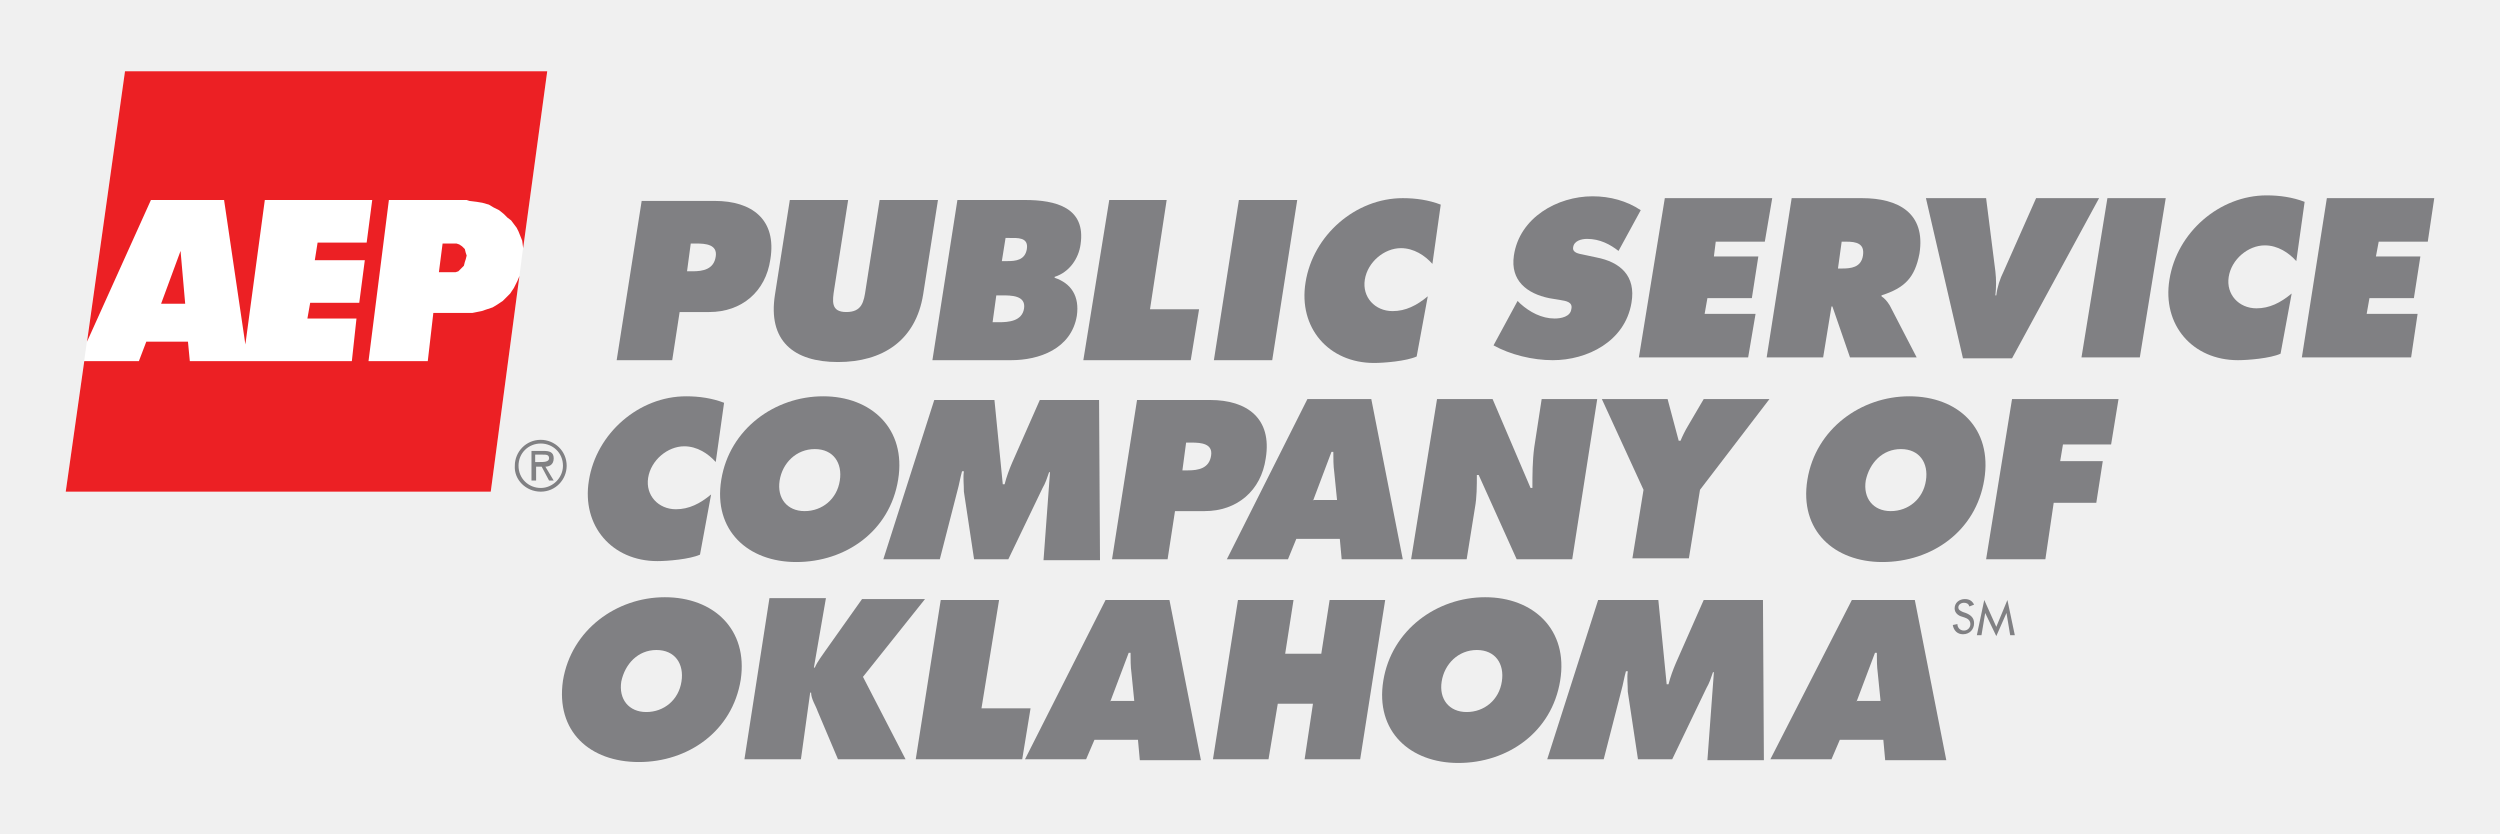
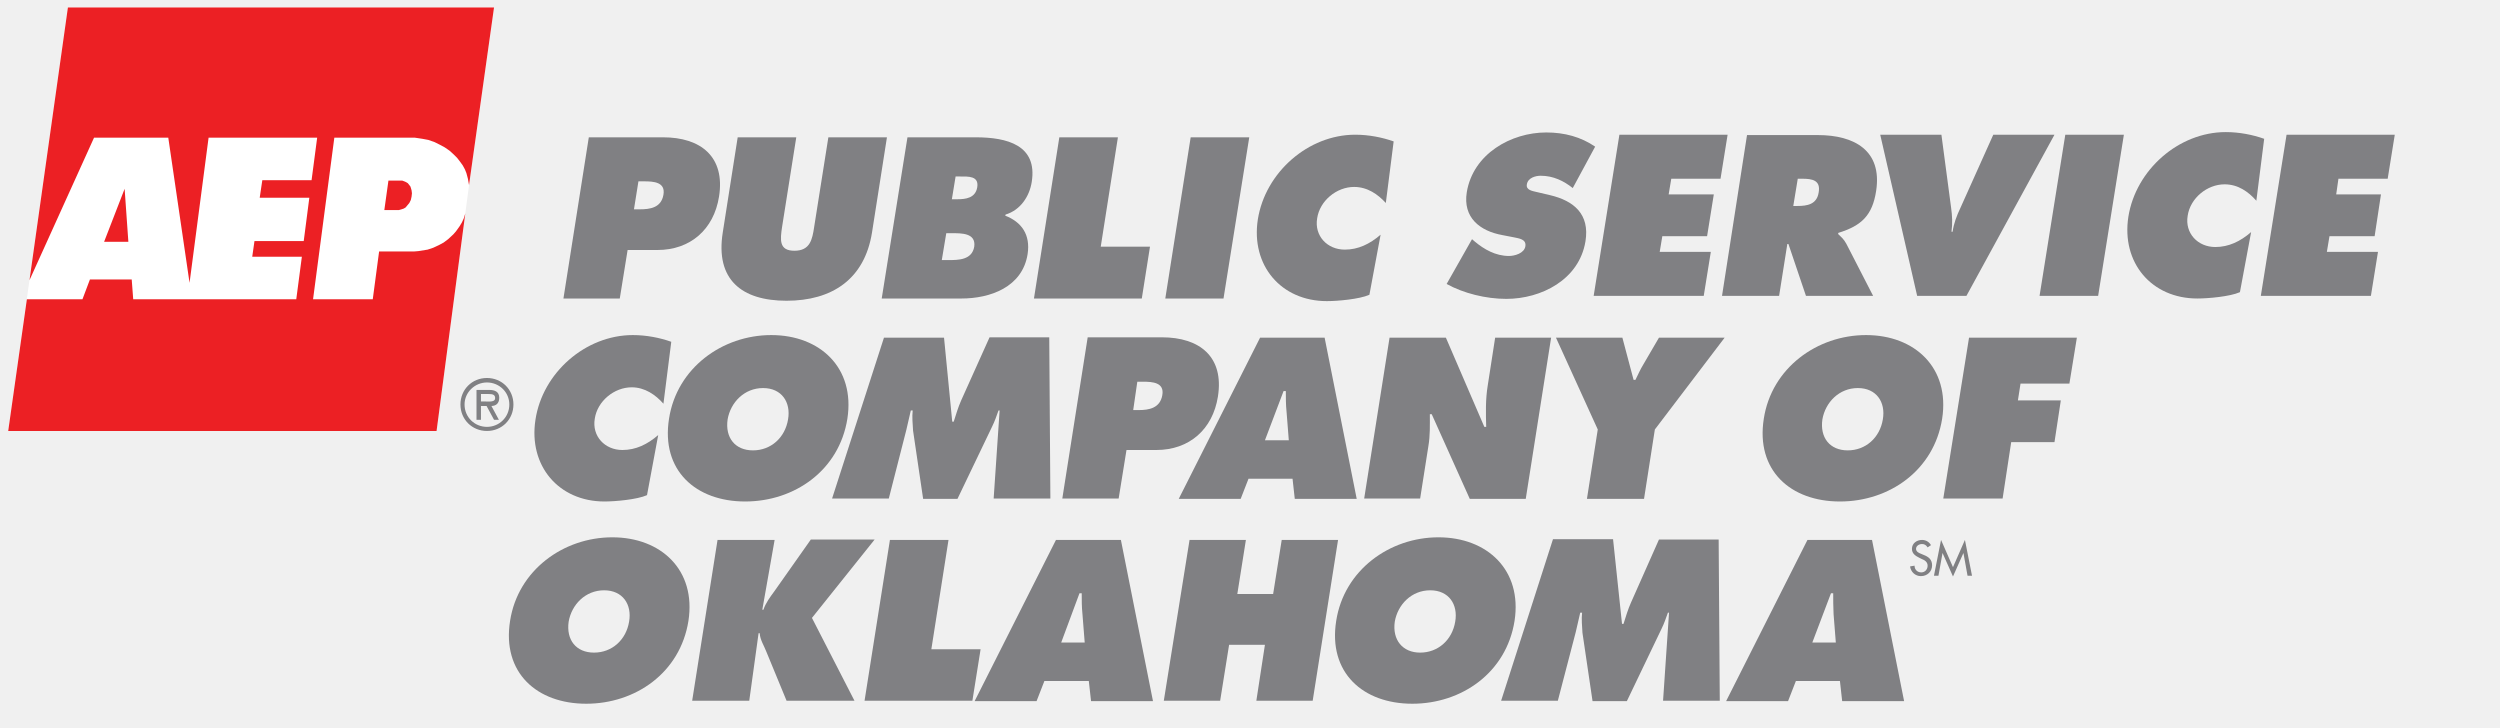
- <svg xmlns="http://www.w3.org/2000/svg" version="1.1" id="pso_logo" x="0px" y="0px" viewBox="0 0 270 90" enable-background="new 0 0 270 90" xml:space="preserve">
-   <path fill-rule="evenodd" clip-rule="evenodd" fill="#808083" d="M160.4,64.5c-5.2,0-10.1,3.5-11,9c-0.9,5.5,2.9,8.9,8.1,8.9  c5.3,0,10.1-3.3,11-8.9C169.4,68,165.6,64.5,160.4,64.5L160.4,64.5z M159.5,70.2c2,0,3,1.5,2.7,3.4c-0.3,2-1.9,3.3-3.8,3.3  c-1.9,0-3-1.4-2.7-3.3C156,71.7,157.5,70.2,159.5,70.2L159.5,70.2z" />
-   <path fill="#808083" d="M167.1,82h6.1l1.9-7.4c0.2-0.7,0.3-1.4,0.5-2.1h0.2c-0.1,0.7,0,1.4,0,2.2l1.1,7.3h3.7l3.7-7.7  c0.3-0.5,0.5-1.1,0.7-1.7h0.1l-0.7,9.5h6.1l-0.1-17.3H184l-3,6.8c-0.3,0.7-0.6,1.5-0.8,2.3h-0.2l-0.9-9.1h-6.5L167.1,82L167.1,82z" />
-   <path fill-rule="evenodd" clip-rule="evenodd" fill="#808083" d="M198.7,79.9h4.7l0.2,2.2h6.6l-3.4-17.3H200L191.2,82h6.6  L198.7,79.9L198.7,79.9z M200.5,75.8l2-5.3h0.2c0,0.7,0,1.5,0.1,2.2l0.3,3H200.5L200.5,75.8z" />
-   <path fill="#808083" d="M213.2,65.3c-0.2-0.4-0.5-0.6-1-0.6c-0.6,0-1.1,0.4-1.1,1c0,0.5,0.4,0.8,0.8,0.9l0.3,0.1  c0.3,0.1,0.6,0.3,0.6,0.7c0,0.4-0.3,0.7-0.7,0.7c-0.4,0-0.7-0.3-0.7-0.7l-0.5,0.1c0.1,0.6,0.5,1,1.1,1c0.7,0,1.2-0.5,1.2-1.2  c0-0.6-0.4-0.9-0.9-1.1l-0.3-0.1c-0.2-0.1-0.5-0.2-0.5-0.5c0-0.3,0.3-0.5,0.6-0.5c0.3,0,0.5,0.1,0.6,0.4L213.2,65.3L213.2,65.3z" />
-   <polygon fill-rule="evenodd" clip-rule="evenodd" fill="#808083" points="215.6,68.7 216.7,66.2 216.7,66.2 217.1,68.6 217.6,68.6   216.8,64.8 215.6,67.7 214.3,64.8 213.5,68.6 214,68.6 214.4,66.2 214.4,66.2 215.6,68.7 " />
-   <path fill="#808083" d="M78.2,43.5c-1.3-0.5-2.7-0.7-4.1-0.7c-5.1,0-9.7,4-10.5,9.1c-0.8,4.9,2.5,8.7,7.4,8.7c1.1,0,3.5-0.2,4.6-0.7  l1.2-6.5c-1.2,1-2.4,1.6-3.8,1.6c-1.9,0-3.3-1.5-3-3.4c0.3-1.9,2.1-3.4,3.9-3.4c1.4,0,2.6,0.8,3.4,1.7L78.2,43.5L78.2,43.5z" />
-   <path fill-rule="evenodd" clip-rule="evenodd" fill="#808083" d="M88.9,42.8c-5.2,0-10.1,3.5-11,9c-0.9,5.5,2.9,8.9,8.1,8.9  c5.3,0,10.1-3.3,11-8.9C97.9,46.3,94.1,42.8,88.9,42.8L88.9,42.8z M88,48.5c2,0,3,1.5,2.7,3.4c-0.3,2-1.9,3.3-3.8,3.3  s-3-1.4-2.7-3.3C84.5,50,86,48.5,88,48.5L88,48.5z" />
-   <path fill="#808083" d="M95.4,60.4h6.1l1.9-7.4c0.2-0.7,0.3-1.4,0.5-2.1h0.2c-0.1,0.7,0,1.4,0,2.2l1.1,7.3h3.7l3.7-7.7  c0.3-0.5,0.5-1.1,0.7-1.7h0.1l-0.7,9.5h6.1l-0.1-17.3h-6.4l-3,6.8c-0.3,0.7-0.6,1.5-0.8,2.3h-0.2l-0.9-9.1h-6.5L95.4,60.4L95.4,60.4  z" />
-   <path fill-rule="evenodd" clip-rule="evenodd" fill="#808083" d="M120.1,60.4h6l0.8-5.2h3.2c3.5,0,6.1-2.2,6.6-5.7  c0.7-4.3-2-6.3-6-6.3h-7.9L120.1,60.4L120.1,60.4z M128.1,47.8h0.6c1,0,2.3,0.1,2.1,1.4c-0.2,1.4-1.4,1.6-2.5,1.6h-0.6L128.1,47.8  L128.1,47.8z" />
-   <path fill-rule="evenodd" clip-rule="evenodd" fill="#808083" d="M140,58.2h4.7l0.2,2.2h6.6l-3.4-17.3h-6.9l-8.7,17.3h6.6L140,58.2  L140,58.2z M141.8,54.1l2-5.3h0.2c0,0.7,0,1.5,0.1,2.2l0.3,3H141.8L141.8,54.1z" />
-   <path fill="#808083" d="M152.4,60.4h6l0.9-5.6c0.2-1.1,0.2-2.3,0.2-3.5h0.2l4.1,9.1h6l2.7-17.3h-6l-0.8,5.2c-0.2,1.5-0.2,3-0.2,4.4  h-0.2l-4.1-9.6h-6L152.4,60.4L152.4,60.4z" />
-   <path fill="#808083" d="M173,43.1l4.5,9.8l-1.2,7.4h6.1l1.2-7.4l7.5-9.8H184l-1.7,2.9c-0.3,0.5-0.6,1.1-0.8,1.6h-0.2l-1.2-4.5H173  L173,43.1z" />
-   <path fill-rule="evenodd" clip-rule="evenodd" fill="#808083" d="M206.2,42.8c-5.2,0-10.1,3.5-11,9c-0.9,5.5,2.9,8.9,8.1,8.9  c5.3,0,10.1-3.3,11-8.9C215.2,46.3,211.5,42.8,206.2,42.8L206.2,42.8z M205.3,48.5c2,0,3,1.5,2.7,3.4c-0.3,2-1.9,3.3-3.8,3.3  s-3-1.4-2.7-3.3C201.9,50,203.3,48.5,205.3,48.5L205.3,48.5z" />
-   <polygon fill="#808083" points="214.5,60.4 220.9,60.4 221.8,54.3 226.4,54.3 227.1,49.8 222.5,49.8 222.8,48 228,48 228.8,43.1   217.3,43.1 214.5,60.4 " />
-   <path fill="#808083" d="M161.3,37.3c1.8,1,4.2,1.6,6.4,1.6c3.7,0,7.8-2,8.5-6.2c0.5-2.9-1.2-4.4-3.8-4.9l-1.4-0.3  c-0.5-0.1-1.2-0.2-1.1-0.8c0.1-0.7,0.9-0.9,1.5-0.9c1.4,0,2.5,0.6,3.4,1.3l2.4-4.4c-1.5-1-3.3-1.5-5.2-1.5c-3.8,0-7.9,2.3-8.5,6.4  c-0.4,2.7,1.4,4.1,3.8,4.6l1.2,0.2c0.6,0.1,1.4,0.2,1.2,1c-0.1,0.8-1.1,1-1.8,1c-1.4,0-2.7-0.7-3.7-1.6l-0.3-0.3L161.3,37.3  L161.3,37.3z" />
-   <polygon fill="#808083" points="177,38.6 188.8,38.6 189.6,33.9 184.1,33.9 184.4,32.2 189.2,32.2 189.9,27.7 185.1,27.7   185.3,26.1 190.6,26.1 191.4,21.4 179.8,21.4 177,38.6 " />
-   <path fill-rule="evenodd" clip-rule="evenodd" fill="#808083" d="M190.8,38.6h6.1l0.9-5.5h0.1l1.9,5.5h7.2l-2.9-5.6  c-0.3-0.5-0.6-0.8-0.9-1l0-0.1c2.5-0.8,3.6-1.9,4.1-4.5c0.7-4.4-2.3-6-6.2-6h-7.6L190.8,38.6L190.8,38.6z M198.9,26.1h0.5  c1.1,0,2,0.2,1.8,1.5c-0.2,1.3-1.3,1.4-2.3,1.4h-0.4L198.9,26.1L198.9,26.1z" />
-   <path fill="#808083" d="M219.9,21.4l-3.5,7.9c-0.4,0.8-0.7,1.7-0.8,2.6h-0.1c0.1-0.9,0.1-1.7,0-2.6l-1-7.9h-6.5l4,17.3h5.3l9.4-17.3  H219.9L219.9,21.4z" />
-   <polygon fill="#808083" points="224.8,38.6 231.1,38.6 233.9,21.4 227.6,21.4 224.8,38.6 " />
-   <path fill="#808083" d="M248.9,21.8c-1.3-0.5-2.7-0.7-4.1-0.7c-5.1,0-9.7,4-10.5,9.1c-0.8,4.9,2.5,8.7,7.4,8.7  c1.1,0,3.5-0.2,4.6-0.7l1.2-6.5c-1.2,1-2.4,1.6-3.8,1.6c-1.9,0-3.3-1.5-3-3.4c0.3-1.9,2.1-3.4,3.9-3.4c1.4,0,2.6,0.8,3.4,1.7  L248.9,21.8L248.9,21.8z" />
-   <polygon fill="#808083" points="248.6,38.6 260.4,38.6 261.1,33.9 255.6,33.9 255.9,32.2 260.7,32.2 261.4,27.7 256.6,27.7   256.9,26.1 262.2,26.1 262.9,21.4 251.3,21.4 248.6,38.6 " />
-   <path fill-rule="evenodd" clip-rule="evenodd" fill="#808083" d="M66.6,38.9h6l0.8-5.2h3.2c3.5,0,6.1-2.2,6.6-5.7  c0.7-4.3-2-6.3-6-6.3h-7.9L66.6,38.9L66.6,38.9z M74.6,26.3h0.6c1,0,2.3,0.1,2.1,1.4c-0.2,1.4-1.4,1.6-2.5,1.6h-0.6L74.6,26.3  L74.6,26.3z" />
-   <path fill="#808083" d="M95,21.6l-1.5,9.6c-0.2,1.4-0.4,2.5-2.1,2.5c-1.7,0-1.5-1.2-1.3-2.5l1.5-9.6h-6.3l-1.6,10.2  c-0.8,5,2,7.3,6.8,7.3c4.8,0,8.4-2.3,9.2-7.3l1.6-10.2H95L95,21.6z" />
-   <path fill-rule="evenodd" clip-rule="evenodd" fill="#808083" d="M100.7,38.9h8.5c3,0,6.5-1.2,7.1-4.8c0.3-2.1-0.6-3.5-2.4-4.1  l0-0.1c1.6-0.5,2.6-2,2.8-3.5c0.6-4-2.7-4.8-6-4.8h-7.3L100.7,38.9L100.7,38.9z M108.2,28.2l0.4-2.5h0.4c0.9,0,2.1-0.1,1.9,1.2  c-0.2,1.2-1.2,1.3-2.1,1.3H108.2L108.2,28.2z M107.6,31.9h0.6c1,0,2.6,0,2.4,1.4c-0.2,1.4-1.7,1.5-2.7,1.5h-0.7L107.6,31.9  L107.6,31.9z" />
-   <polygon fill="#808083" points="117,38.9 128.6,38.9 129.5,33.4 124.2,33.4 126,21.6 119.8,21.6 117,38.9 " />
-   <polygon fill="#808083" points="131.1,38.9 137.4,38.9 140.1,21.6 133.8,21.6 131.1,38.9 " />
-   <path fill="#808083" d="M155.6,22.1c-1.3-0.5-2.7-0.7-4.1-0.7c-5.1,0-9.7,4-10.5,9.1c-0.8,4.9,2.5,8.7,7.4,8.7  c1.1,0,3.5-0.2,4.6-0.7l1.2-6.5c-1.2,1-2.4,1.6-3.8,1.6c-1.9,0-3.3-1.5-3-3.4c0.3-1.9,2.1-3.4,3.9-3.4c1.4,0,2.6,0.8,3.4,1.7  L155.6,22.1L155.6,22.1z" />
-   <path fill-rule="evenodd" clip-rule="evenodd" fill="#808083" d="M71.8,64.5c-5.2,0-10.1,3.5-11,9C60,79,63.7,82.3,69,82.3  c5.3,0,10.1-3.3,11-8.9C80.8,68,77.1,64.5,71.8,64.5L71.8,64.5z M70.9,70.2c2,0,3,1.5,2.7,3.4c-0.3,2-1.9,3.3-3.8,3.3  c-1.9,0-3-1.4-2.7-3.3C67.5,71.7,68.9,70.2,70.9,70.2L70.9,70.2z" />
-   <path fill="#808083" d="M80.4,82h6.1l1-7.2h0.1c0,0.7,0.5,1.4,0.7,2l2.2,5.2h7.3l-4.6-8.9l6.7-8.4h-6.8l-3.9,5.5  c-0.4,0.6-0.9,1.2-1.2,1.9h-0.1l1.3-7.5h-6.1L80.4,82L80.4,82z" />
-   <polygon fill="#808083" points="98.9,82 110.4,82 111.3,76.5 106,76.5 107.9,64.8 101.6,64.8 98.9,82 " />
-   <path fill-rule="evenodd" clip-rule="evenodd" fill="#808083" d="M118.2,79.9h4.7l0.2,2.2h6.6l-3.4-17.3h-6.9L110.7,82h6.6  L118.2,79.9L118.2,79.9z M119.9,75.8l2-5.3h0.2c0,0.7,0,1.5,0.1,2.2l0.3,3H119.9L119.9,75.8z" />
-   <polygon fill="#808083" points="131,82 137,82 138,76 141.8,76 140.9,82 146.9,82 149.6,64.8 143.6,64.8 142.7,70.6 138.8,70.6   139.7,64.8 133.7,64.8 131,82 " />
-   <path fill-rule="evenodd" clip-rule="evenodd" fill="#808083" d="M58.4,53.1c1.6,0,2.8-1.3,2.8-2.8c0-1.6-1.3-2.8-2.8-2.8  c-1.6,0-2.8,1.3-2.8,2.8C55.5,51.8,56.8,53.1,58.4,53.1z M58.4,47.9c1.3,0,2.4,1,2.4,2.4c0,1.3-1.1,2.4-2.4,2.4  c-1.3,0-2.4-1-2.4-2.4C56,48.9,57.1,47.9,58.4,47.9z M58.9,50.4c0.4,0,0.9-0.2,0.9-0.9c0-0.7-0.5-0.8-1.1-0.8h-1.3v3.2h0.5v-1.5h0.6  l0.8,1.5h0.5L58.9,50.4z M58.6,49.1c0.4,0,0.7,0,0.7,0.4c0,0.4-0.6,0.4-1,0.4h-0.5v-0.8H58.6z" />
+ <svg xmlns="http://www.w3.org/2000/svg" version="1.1" id="Layer_1" x="0px" y="0px" viewBox="0 0 670 195" enable-background="new 0 0 670 195" xml:space="preserve">
+   <path fill-rule="evenodd" clip-rule="evenodd" fill="#808083" d="M385.5,144c-13.1,0-25.3,8.8-27.4,22.4  c-2.2,13.9,7.2,22.2,20.4,22.2c13.2,0,25.2-8.3,27.4-22.2C408,152.8,398.6,144,385.5,144L385.5,144z M383.3,158.2  c5,0,7.5,3.8,6.7,8.4c-0.8,4.9-4.6,8.3-9.4,8.3c-4.7,0-7.5-3.4-6.8-8.3C374.6,162,378.3,158.2,383.3,158.2L383.3,158.2z" />
+   <path fill="#808083" d="M402.3,187.8h15.2l4.8-18.4c0.4-1.7,0.8-3.5,1.2-5.2h0.5c-0.2,1.8,0,3.6,0.1,5.4l2.7,18.3h9.2l9.3-19.4  c0.7-1.4,1.2-2.9,1.7-4.3h0.3l-1.6,23.6h15.2l-0.3-43.2h-16l-7.5,16.9c-0.8,1.8-1.4,3.8-2,5.7h-0.4l-2.4-22.7h-16.1L402.3,187.8  L402.3,187.8z" />
+   <path fill-rule="evenodd" clip-rule="evenodd" fill="#808083" d="M481.3,182.5h11.8l0.6,5.4h16.6l-8.6-43.2h-17.3l-21.8,43.2h16.6  L481.3,182.5L481.3,182.5z M485.7,172.2l5-13.2h0.6c0,1.8,0,3.7,0.1,5.6l0.6,7.6H485.7L485.7,172.2z" />
+   <path fill="#808083" d="M517.5,146.1c-0.5-0.9-1.4-1.4-2.4-1.4c-1.4,0-2.7,0.9-2.7,2.4c0,1.3,1,1.9,2,2.4l0.6,0.3  c0.8,0.3,1.6,0.8,1.6,1.8c0,1-0.7,1.8-1.7,1.8c-1,0-1.8-0.7-1.8-1.8l-1.2,0.2c0.2,1.5,1.4,2.6,2.9,2.6c1.7,0,3-1.2,3-2.9  c0-1.6-1-2.3-2.3-2.8l-0.7-0.3c-0.6-0.2-1.3-0.6-1.3-1.3c0-0.8,0.8-1.3,1.6-1.3c0.7,0,1.1,0.3,1.5,0.9L517.5,146.1L517.5,146.1z" />
+   <polygon fill-rule="evenodd" clip-rule="evenodd" fill="#808083" points="523.4,154.5 526.2,148.2 526.2,148.2 527.3,154.3   528.5,154.3 526.6,144.7 523.4,152 520.2,144.7 518.3,154.3 519.5,154.3 520.6,148.2 520.6,148.2 523.4,154.5 " />
+   <path fill="#808083" d="M179.9,91.6c-3.1-1.1-6.7-1.8-10.3-1.8c-12.7,0-24.2,10.1-26.1,22.7c-1.9,12.3,6.2,21.9,18.5,21.9  c2.8,0,8.7-0.5,11.4-1.7l3-16.1c-2.9,2.5-6,4-9.6,4c-4.7,0-8.2-3.7-7.4-8.4c0.7-4.7,5.2-8.4,9.9-8.4c3.5,0,6.4,2,8.5,4.4L179.9,91.6  L179.9,91.6z" />
+   <path fill-rule="evenodd" clip-rule="evenodd" fill="#808083" d="M206.7,89.8c-13.1,0-25.3,8.8-27.4,22.4  c-2.2,13.9,7.2,22.2,20.4,22.2c13.2,0,25.2-8.3,27.4-22.2C229.2,98.6,219.8,89.8,206.7,89.8L206.7,89.8z M204.5,104  c5,0,7.5,3.8,6.7,8.4c-0.8,4.9-4.6,8.3-9.4,8.3c-4.8,0-7.5-3.4-6.8-8.3C195.8,107.8,199.5,104,204.5,104L204.5,104z" />
+   <path fill="#808083" d="M223,133.6h15.2l4.7-18.4c0.4-1.7,0.8-3.5,1.2-5.2h0.5c-0.2,1.8,0,3.5,0.1,5.4l2.7,18.3h9.2l9.3-19.4  c0.7-1.4,1.2-2.9,1.7-4.3h0.3l-1.6,23.6h15.2l-0.3-43.2h-16l-7.6,16.9c-0.8,1.8-1.4,3.8-2,5.7h-0.4L253,90.5h-16.1L223,133.6  L223,133.6z" />
+   <path fill-rule="evenodd" clip-rule="evenodd" fill="#808083" d="M284.7,133.6h15.1l2.1-13h8c8.8,0,15.1-5.5,16.5-14.3  c1.7-10.7-4.9-15.9-15-15.9h-19.9L284.7,133.6L284.7,133.6z M304.8,102.3h1.5c2.6,0,5.8,0.2,5.2,3.6c-0.6,3.5-3.6,4-6.3,4h-1.5  L304.8,102.3L304.8,102.3z" />
+   <path fill-rule="evenodd" clip-rule="evenodd" fill="#808083" d="M334.6,128.3h11.8l0.6,5.4h16.6l-8.6-43.2h-17.3l-21.8,43.2h16.6  L334.6,128.3L334.6,128.3z M339,118l5-13.2h0.6c0,1.8,0,3.7,0.2,5.6l0.6,7.6H339L339,118z" />
+   <path fill="#808083" d="M365.6,133.6h15l2.2-14c0.5-2.9,0.4-5.7,0.4-8.6h0.5l10.2,22.7h15l6.8-43.2h-15l-2,12.9  c-0.6,3.7-0.5,7.4-0.4,11h-0.5l-10.3-23.9h-15.1L365.6,133.6L365.6,133.6z" />
+   <path fill="#808083" d="M417,90.5l11.2,24.6l-2.9,18.6h15.3l2.9-18.6l18.7-24.6h-17.6l-4.2,7.2c-0.8,1.3-1.4,2.7-2.1,4.1h-0.5  l-3-11.3H417L417,90.5z" />
+   <path fill-rule="evenodd" clip-rule="evenodd" fill="#808083" d="M500.1,89.8c-13.1,0-25.3,8.8-27.4,22.4  c-2.2,13.9,7.2,22.2,20.4,22.2c13.2,0,25.2-8.3,27.4-22.2C522.6,98.6,513.2,89.8,500.1,89.8L500.1,89.8z M497.9,104  c5,0,7.5,3.8,6.7,8.4c-0.8,4.9-4.6,8.3-9.4,8.3c-4.8,0-7.5-3.4-6.8-8.3C489.2,107.8,492.9,104,497.9,104L497.9,104z" />
+   <polygon fill="#808083" points="520.8,133.6 536.7,133.6 539,118.5 550.6,118.5 552.3,107.3 540.8,107.3 541.5,102.8 554.6,102.8   556.6,90.5 527.7,90.5 520.8,133.6 " />
+   <path fill="#808083" d="M387.7,76.1c4.5,2.5,10.5,4,16,4c9.3,0,19.5-5.1,21.2-15.4c1.2-7.3-3.1-10.9-9.5-12.4l-3.4-0.8  c-1.2-0.3-3.1-0.5-2.8-2.1c0.3-1.8,2.4-2.3,3.7-2.3c3.4,0,6.2,1.4,8.6,3.3l6-11.1c-3.8-2.6-8.2-3.8-13.1-3.8  c-9.4,0-19.6,5.7-21.3,16c-1.1,6.8,3.5,10.4,9.5,11.5l3.1,0.6c1.4,0.3,3.4,0.5,3.1,2.4c-0.3,1.9-2.9,2.6-4.4,2.6  c-3.6,0-6.7-1.8-9.2-3.9l-0.7-0.6L387.7,76.1L387.7,76.1z" />
+   <polygon fill="#808083" points="427.1,79.3 456.6,79.3 458.5,67.5 444.8,67.5 445.5,63.3 457.5,63.3 459.3,52.1 447.2,52.1   447.9,47.9 461.1,47.9 463,36.1 434,36.1 427.1,79.3 " />
+   <path fill-rule="evenodd" clip-rule="evenodd" fill="#808083" d="M461.5,79.3h15.3l2.2-13.9h0.3l4.7,13.9H502l-7.2-14  c-0.7-1.3-1.5-1.9-2.2-2.6l0.1-0.3c6.2-1.9,9.1-4.7,10.1-11.2c1.7-10.9-5.9-15-15.6-15h-19L461.5,79.3L461.5,79.3z M481.8,47.9h1.2  c2.7,0,5,0.4,4.4,3.7c-0.5,3.2-3.1,3.6-5.7,3.6h-1.1L481.8,47.9L481.8,47.9z" />
+   <path fill="#808083" d="M534.2,36.1l-8.8,19.6c-1,2.1-1.8,4.2-2.1,6.4h-0.3c0.3-2.2,0.2-4.3-0.1-6.4l-2.6-19.6h-16.4l9.9,43.2H527  l23.6-43.2H534.2L534.2,36.1z" />
+   <polygon fill="#808083" points="546.6,79.3 562.3,79.3 569.2,36.1 553.5,36.1 546.6,79.3 " />
+   <path fill="#808083" d="M606.8,37.2c-3.1-1.1-6.7-1.8-10.3-1.8c-12.6,0-24.1,10.1-26.1,22.7c-1.9,12.3,6.2,21.9,18.5,21.9  c2.8,0,8.7-0.5,11.4-1.7l3-16.1c-2.9,2.5-6,4-9.6,4c-4.7,0-8.2-3.7-7.4-8.4c0.7-4.7,5.2-8.4,9.9-8.4c3.6,0,6.4,2,8.5,4.4L606.8,37.2  L606.8,37.2z" />
+   <polygon fill="#808083" points="605.9,79.3 635.4,79.3 637.3,67.5 623.6,67.5 624.3,63.3 636.4,63.3 638.1,52.1 626.1,52.1   626.7,47.9 639.9,47.9 641.8,36.1 612.8,36.1 605.9,79.3 " />
+   <path fill-rule="evenodd" clip-rule="evenodd" fill="#808083" d="M151,80h15.1l2.1-13h8c8.8,0,15.1-5.5,16.5-14.3  c1.7-10.7-4.9-15.9-15-15.9h-19.9L151,80L151,80z M171.1,48.6h1.5c2.6,0,5.8,0.2,5.2,3.6c-0.6,3.5-3.6,3.9-6.4,3.9h-1.5L171.1,48.6  L171.1,48.6z" />
+   <path fill="#808083" d="M222,36.8l-3.8,24c-0.5,3.4-1.1,6.4-5.3,6.4c-4.2,0-3.8-3-3.3-6.4l3.8-24h-15.7l-4,25.5  c-2,12.6,5,18.3,17.1,18.3c12.1,0,20.9-5.7,22.9-18.3l4-25.5H222L222,36.8z" />
+   <path fill-rule="evenodd" clip-rule="evenodd" fill="#808083" d="M236.3,80h21.4c7.6,0,16.3-3,17.7-11.9c0.8-5.2-1.6-8.6-6-10.3  l0.1-0.3c4-1.2,6.4-4.9,7-8.7c1.6-9.9-6.6-12-15-12h-18.3L236.3,80L236.3,80z M255.1,53.4l1-6.1h1.1c2.3,0,5.2-0.2,4.7,2.9  c-0.5,2.9-3.1,3.2-5.4,3.2H255.1L255.1,53.4z M253.6,62.5h1.5c2.5,0,6.5-0.1,6,3.6c-0.6,3.6-4.3,3.6-6.9,3.6h-1.8L253.6,62.5  L253.6,62.5z" />
+   <polygon fill="#808083" points="277.1,80 306,80 308.2,66.1 295,66.1 299.6,36.8 283.9,36.8 277.1,80 " />
+   <polygon fill="#808083" points="312.3,80 327.9,80 334.8,36.8 319.1,36.8 312.3,80 " />
+   <path fill="#808083" d="M373.5,37.9c-3.1-1.1-6.7-1.8-10.3-1.8c-12.6,0-24.1,10.1-26.1,22.7c-1.9,12.3,6.2,21.9,18.5,21.9  c2.8,0,8.7-0.5,11.4-1.7l3-16.1c-2.9,2.5-6,4-9.6,4c-4.7,0-8.2-3.7-7.4-8.4c0.7-4.7,5.2-8.4,9.9-8.4c3.6,0,6.4,2,8.5,4.3L373.5,37.9  L373.5,37.9z" />
+   <path fill-rule="evenodd" clip-rule="evenodd" fill="#808083" d="M164.1,144c-13.1,0-25.3,8.8-27.4,22.4  c-2.2,13.9,7.2,22.2,20.4,22.2c13.2,0,25.2-8.3,27.4-22.2C186.6,152.8,177.2,144,164.1,144L164.1,144z M161.9,158.2  c5,0,7.5,3.8,6.7,8.4c-0.8,4.9-4.6,8.3-9.4,8.3s-7.5-3.4-6.8-8.3C153.2,162,156.9,158.2,161.9,158.2L161.9,158.2z" />
+   <path fill="#808083" d="M185.5,187.8h15.3l2.5-18.1h0.3c0.1,1.8,1.2,3.4,1.8,5l5.4,13.1h18.2l-11.4-22.2l16.8-21h-17.1l-9.8,13.9  c-1.1,1.5-2.3,3.1-2.9,4.9h-0.3l3.3-18.7h-15.3L185.5,187.8L185.5,187.8z" />
+   <polygon fill="#808083" points="231.7,187.8 260.6,187.8 262.8,174 249.6,174 254.2,144.7 238.5,144.7 231.7,187.8 " />
+   <path fill-rule="evenodd" clip-rule="evenodd" fill="#808083" d="M279.9,182.5h11.9l0.6,5.4H309l-8.6-43.2H283l-21.8,43.2h16.6  L279.9,182.5L279.9,182.5z M284.4,172.2l4.9-13.2h0.6c0,1.8,0,3.7,0.2,5.6l0.6,7.6H284.4L284.4,172.2z" />
+   <polygon fill="#808083" points="311.9,187.8 327,187.8 329.4,172.8 339,172.8 336.7,187.8 351.8,187.8 358.6,144.7 343.5,144.7   341.2,159.2 331.6,159.2 333.9,144.7 318.8,144.7 311.9,187.8 " />
+   <path fill-rule="evenodd" clip-rule="evenodd" fill="#808083" d="M130.5,115.5c4,0,7.1-3.1,7.1-7.1c0-4-3.1-7.1-7.1-7.1  c-4,0-7.1,3.1-7.1,7.1C123.4,112.4,126.5,115.5,130.5,115.5z M130.5,102.5c3.3,0,6,2.6,6,5.9c0,3.4-2.7,6-6,6c-3.3,0-6-2.6-6-6  C124.5,105.1,127.3,102.5,130.5,102.5z M131.7,108.8c1.1,0,2.1-0.6,2.1-2.2c0-1.7-1.3-2.1-2.7-2.1h-3.4v8h1.2v-3.7h1.5l2,3.7h1.3  L131.7,108.8z M130.9,105.6c1,0,1.8,0.1,1.8,1.1c0,1.1-1.5,0.9-2.6,0.9h-1.2v-2H130.9z" />
  <g>
-     <polygon fill="#FFFFFF" points="13.5,7.7 59.1,7.7 56.5,26.7 56.1,29.8 53,53.1 7.1,53.1 13.5,7.7  " />
-     <polygon fill="#EC2024" points="15.8,36.9 20.3,36.9 20.5,39 38,39 38.5,34.4 33.2,34.4 33.5,32.7 38.8,32.7 39.4,28.1 34,28.1    34.3,26.2 39.6,26.2 40.2,21.6 28.6,21.6 26.5,37.2 24.2,21.6 16.3,21.6 9.4,36.9 13.5,7.7 59.1,7.7 56.5,26.8 56.4,26 56.2,25.5    56,25 55.8,24.6 55.5,24.2 55.2,23.8 54.8,23.5 54.4,23.1 53.9,22.7 53.3,22.4 52.8,22.1 52.1,21.9 51.5,21.8 50.7,21.7 50.4,21.6    42,21.6 39.8,39 46.2,39 46.8,33.8 50.6,33.8 51,33.8 52,33.6 52.6,33.4 53.2,33.2 53.7,32.9 54.3,32.5 54.8,32 55.1,31.7    55.5,31.1 55.7,30.7 55.9,30.3 56.1,29.8 53,53.1 7.1,53.1 9.1,39 15,39 15.8,36.9  " />
-     <polygon fill="#EC2024" points="47.8,26.3 47.4,29.4 49,29.4 49.2,29.4 49.5,29.3 49.7,29.1 49.9,28.9 50.1,28.7 50.2,28.3    50.3,28 50.4,27.6 50.3,27.3 50.2,26.9 49.9,26.6 49.6,26.4 49.3,26.3 49.1,26.3 47.8,26.3  " />
-     <polygon fill="#EC2024" points="17.4,32.8 20,32.8 19.5,27.1 17.4,32.8  " />
+     <polygon fill="#FFFFFF" points="18.2,2 132.4,2 125.7,49.6 124.7,57.2 117,115.5 2.2,115.5 18.2,2  " />
+     <polygon fill="#EC2024" points="24.1,74.9 35.3,74.9 35.7,80.2 79.4,80.2 80.9,68.8 67.6,68.8 68.2,64.6 81.4,64.6 82.9,53    69.6,53 70.3,48.3 83.5,48.3 85,36.9 55.9,36.9 50.8,75.8 45.1,36.9 25.2,36.9 7.9,75.1 18.2,2 132.4,2 125.7,49.6 125.4,47.9    125,46.4 124.6,45.4 124,44.3 123.2,43.2 122.5,42.3 121.6,41.4 120.5,40.4 119.2,39.5 117.9,38.8 116.5,38.1 114.8,37.5    113.2,37.2 111.2,36.9 110.4,36.9 89.6,36.9 83.9,80.2 99.9,80.2 101.6,67.4 110.9,67.4 112.1,67.3 114.6,66.9 116.1,66.4    117.6,65.7 118.9,65 120.1,64.1 121.5,62.8 122.2,62 123.2,60.6 123.8,59.6 124.3,58.5 124.7,57.2 117,115.5 2.2,115.5 7.2,80.2    22.1,80.2 24.1,74.9  " />
+     <polygon fill="#EC2024" points="104.1,48.4 103,56.3 106.9,56.3 107.6,56.1 108.2,55.9 108.7,55.6 109.2,55 109.7,54.4 110.1,53.6    110.3,52.7 110.4,51.8 110.3,51 110,50 109.3,49.1 108.6,48.7 107.8,48.4 107.3,48.4 104.1,48.4  " />
+     <polygon fill="#EC2024" points="27.9,64.8 34.4,64.8 33.4,50.6 27.9,64.8  " />
  </g>
</svg>
